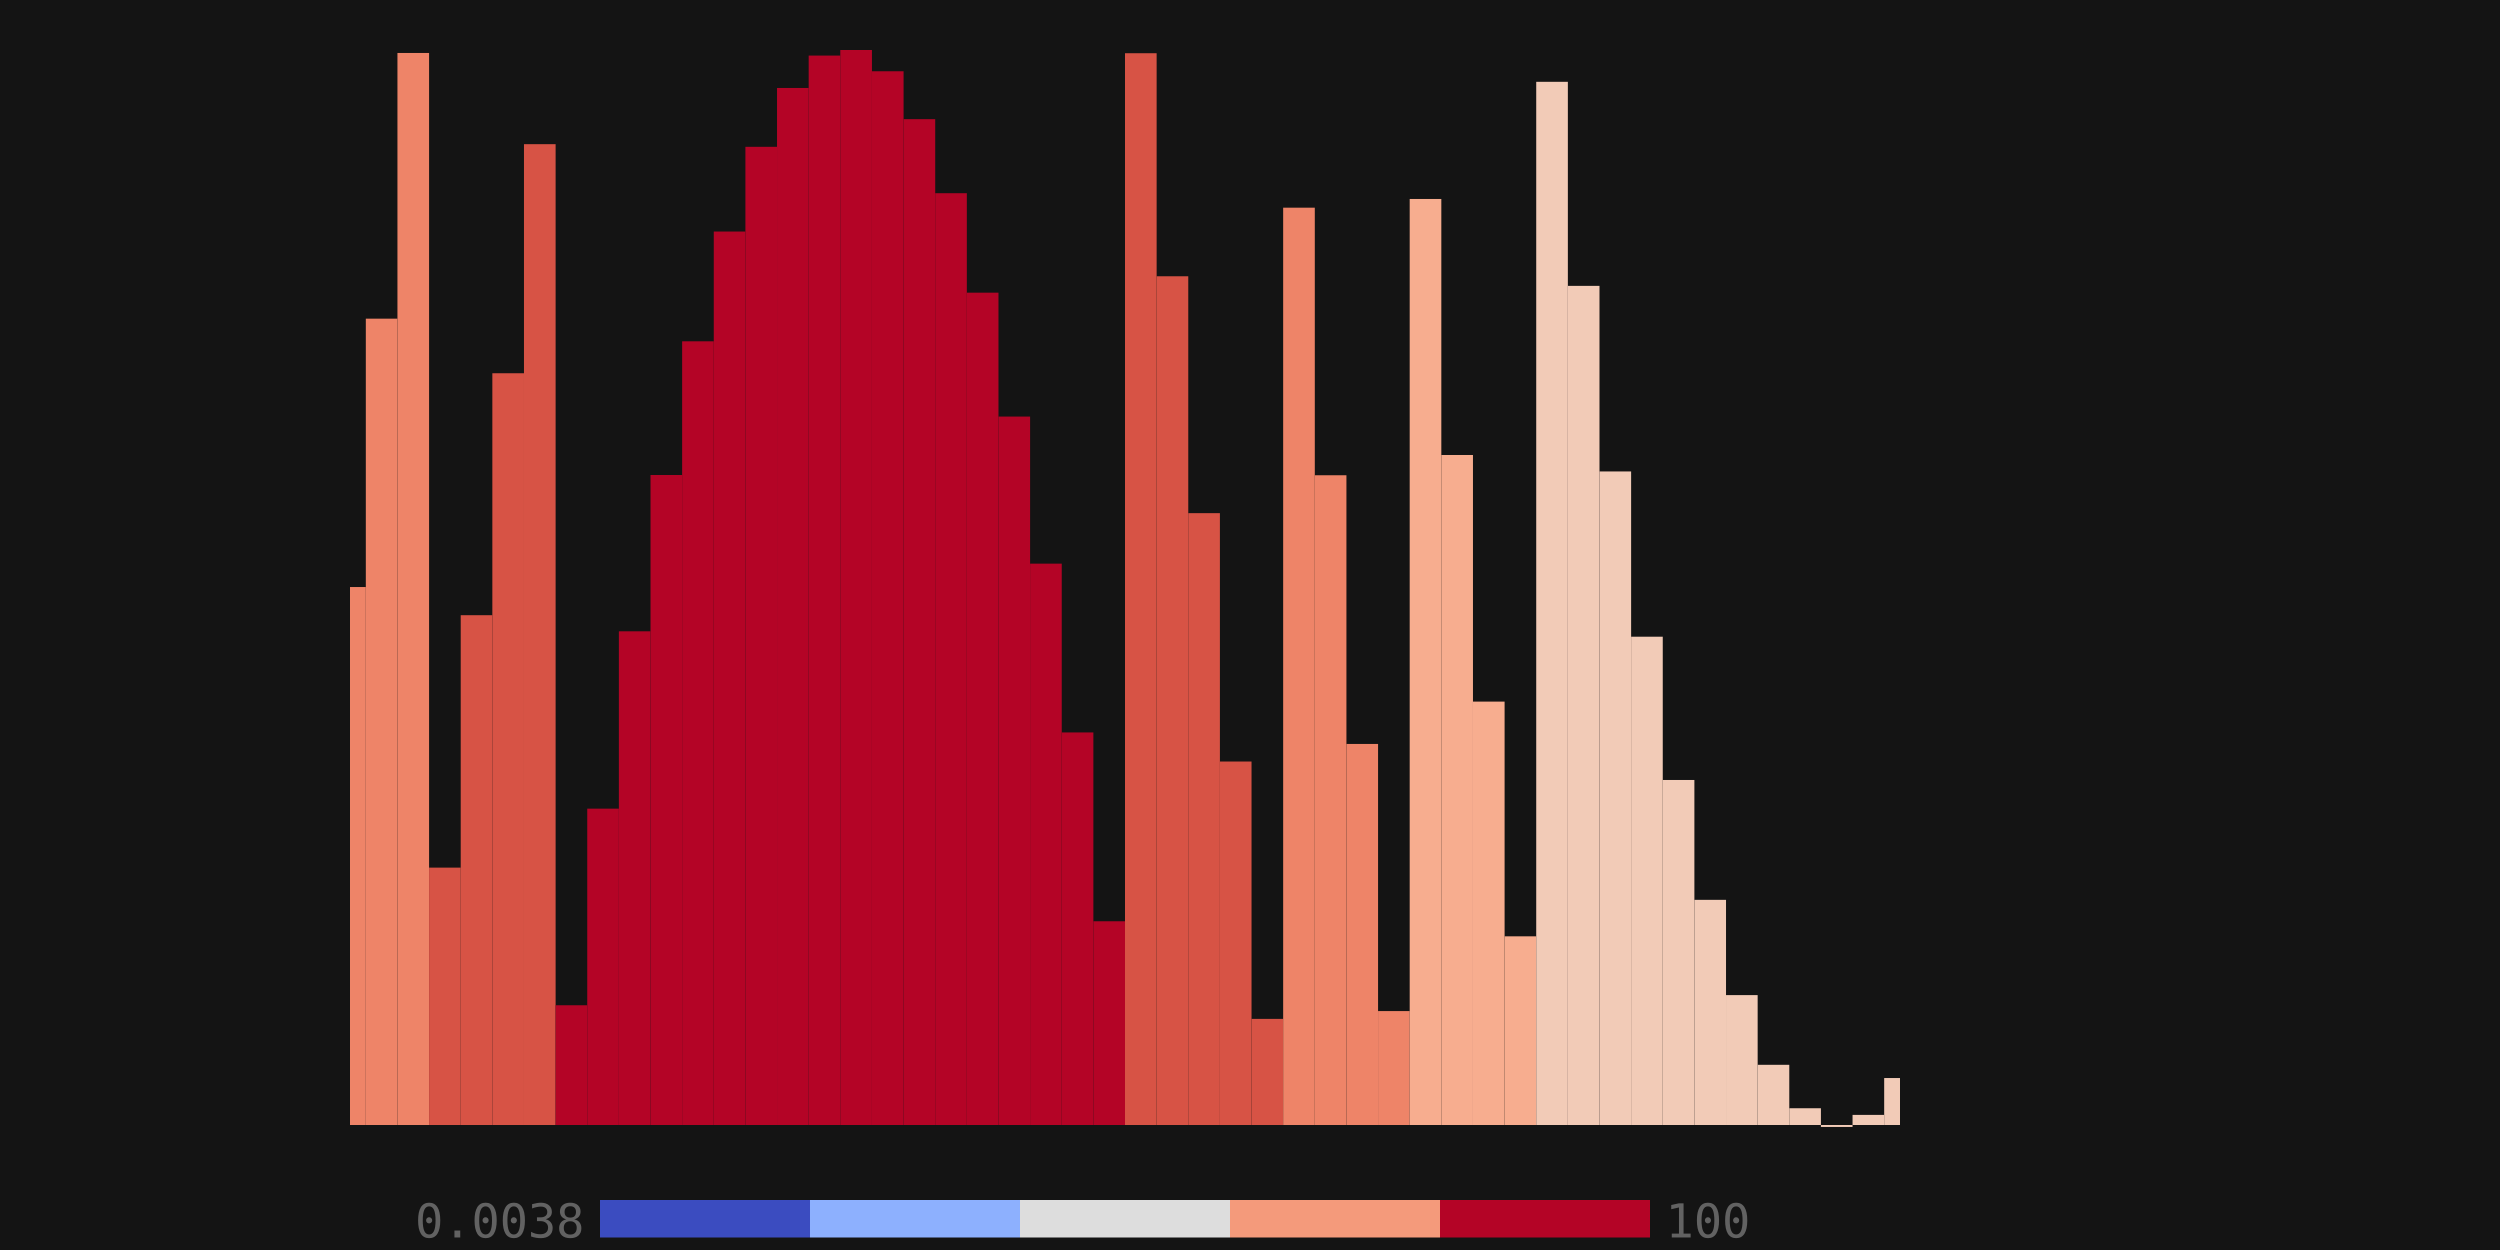
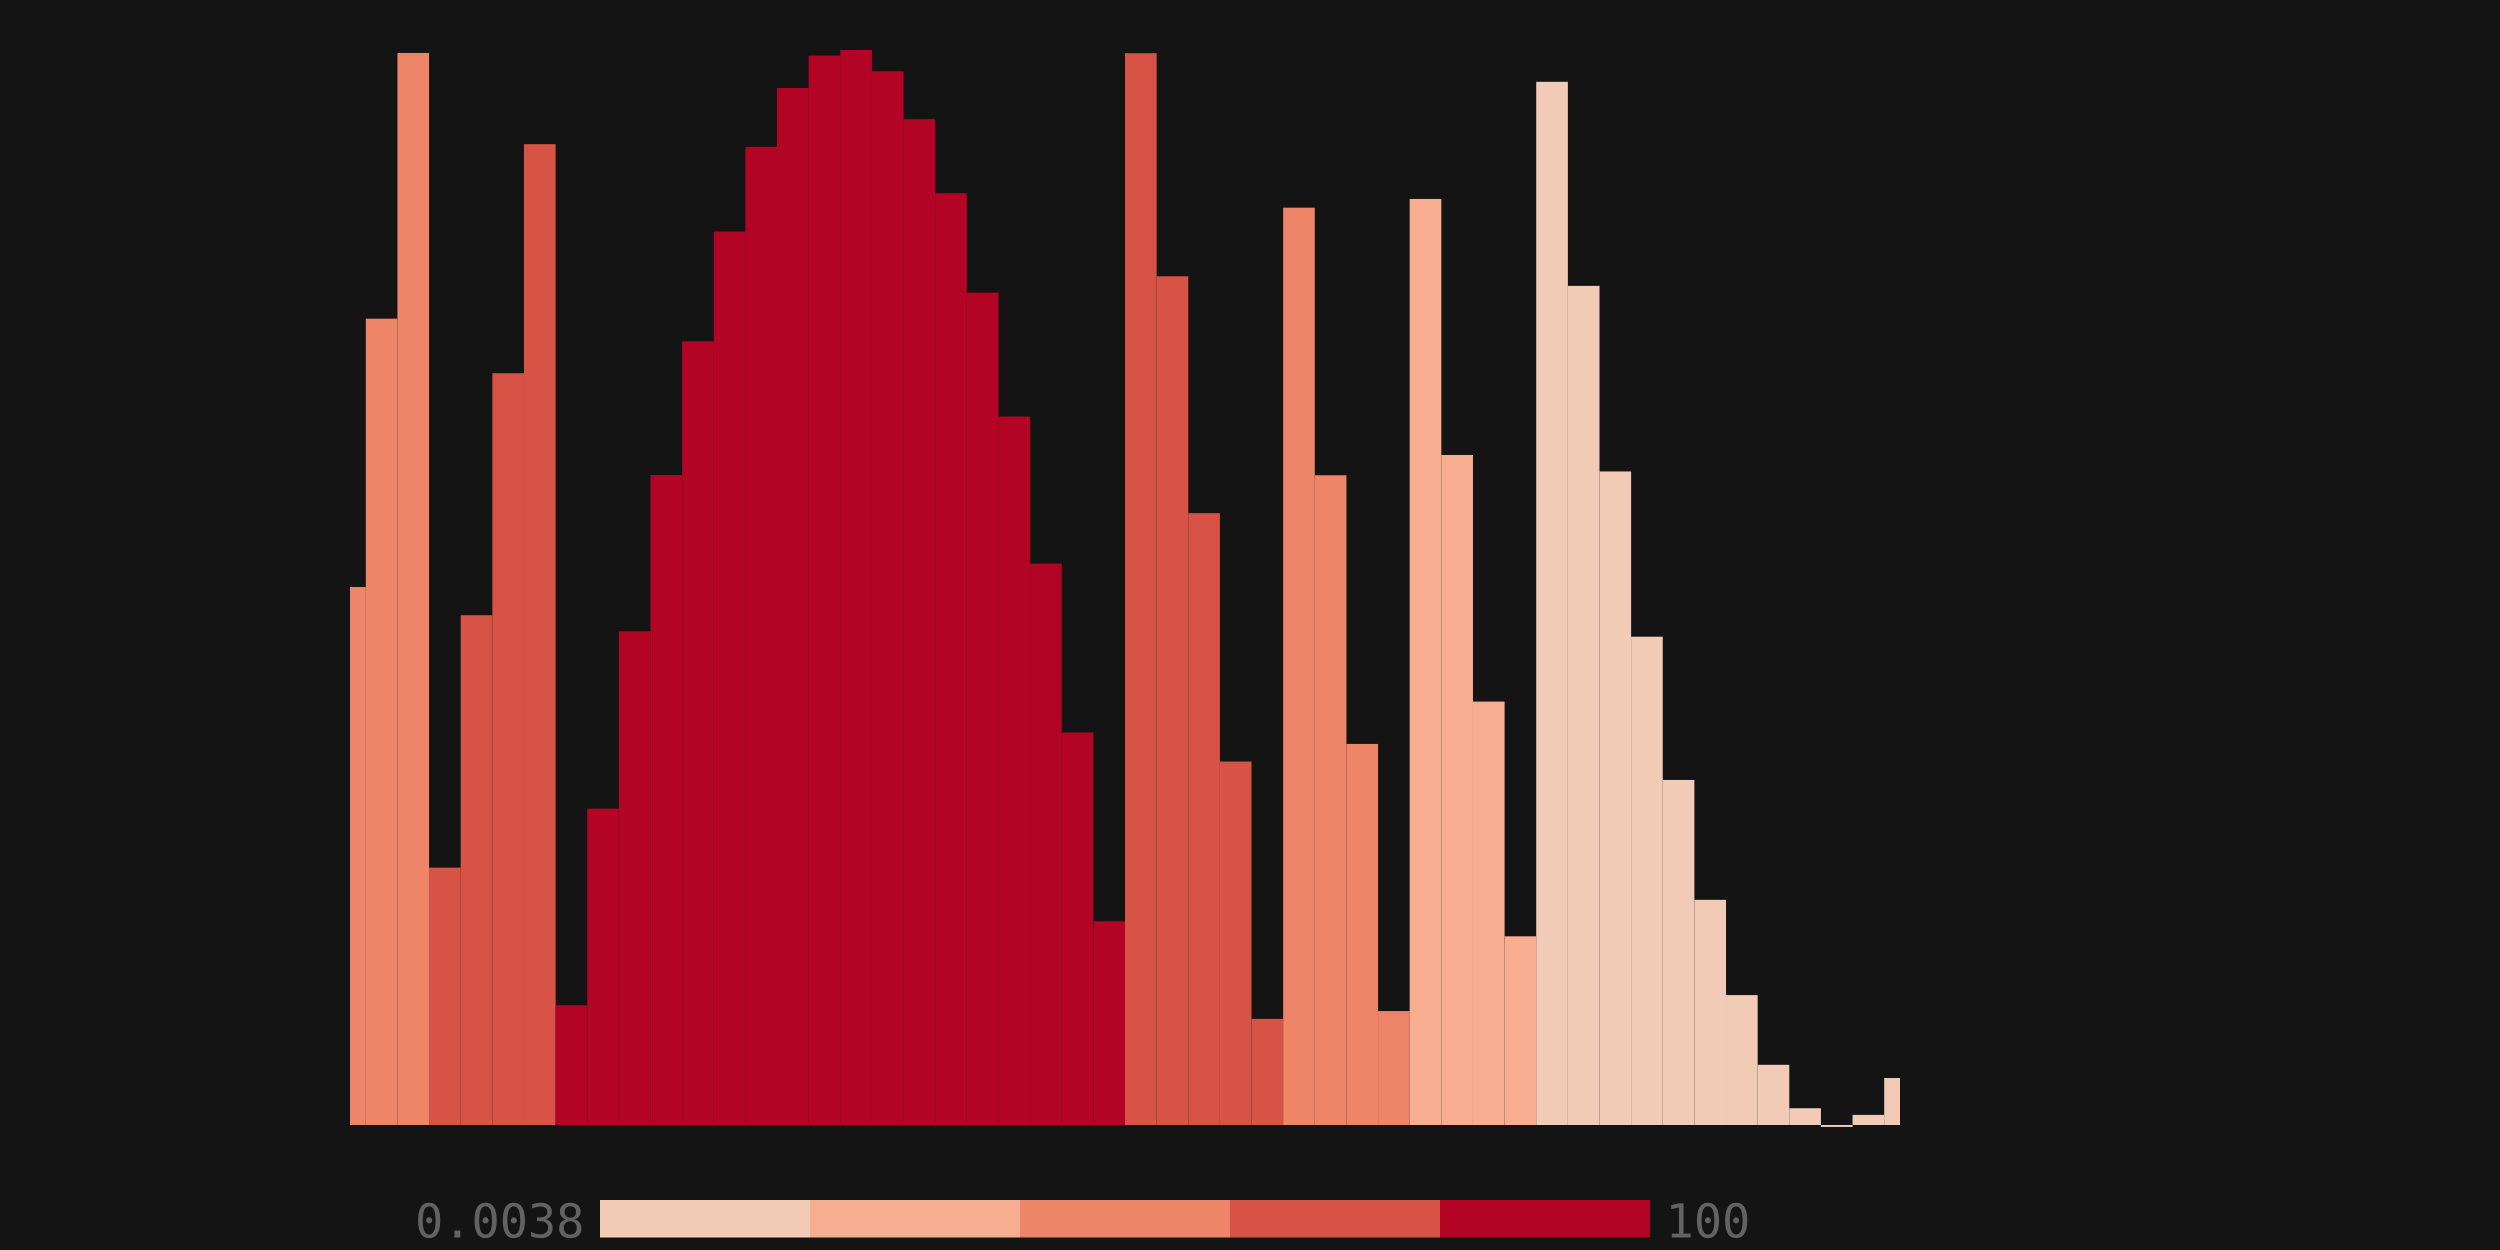
<svg xmlns="http://www.w3.org/2000/svg" viewBox="0 0 640 320" width="640" height="320">
  <rect width="100%" height="100%" fill="#141414" />
  <text x="149.6" y="316.8" text-anchor="end" font-size="12" font-family="monospace" fill="#626262">0.0038</text>
-   <rect x="153.6" y="307.2" width="53.76" height="9.6" fill="#3b4cc0" />
-   <rect x="207.36" y="307.2" width="53.76" height="9.6" fill="#8db0fe" />
-   <rect x="261.12" y="307.2" width="53.76" height="9.6" fill="#dddddd" />
-   <rect x="314.88" y="307.2" width="53.76" height="9.6" fill="#f49a7b" />
+   <rect x="153.6" y="307.2" width="53.76" height="9.6" fill="#f2cbb7" />
+   <rect x="207.36" y="307.2" width="53.76" height="9.6" fill="#f7ad8f" />
+   <rect x="261.12" y="307.2" width="53.76" height="9.6" fill="#ee8468" />
+   <rect x="314.88" y="307.2" width="53.76" height="9.6" fill="#d75345" />
  <rect x="368.64" y="307.2" width="53.76" height="9.6" fill="#b40426" />
  <text x="426.4" y="316.8" text-anchor="start" font-size="12" font-family="monospace" fill="#626262">100</text>
  <rect x="89.6" y="150.28" width="4.049" height="137.72" fill="#ee8468" />
  <rect x="93.649" y="81.577" width="8.098" height="206.423" fill="#ee8468" />
  <rect x="101.747" y="13.561" width="8.098" height="274.439" fill="#ee8468" />
  <rect x="109.845" y="222.111" width="8.098" height="65.889" fill="#d75345" />
  <rect x="117.943" y="157.492" width="8.098" height="130.508" fill="#d75345" />
  <rect x="126.041" y="95.552" width="8.098" height="192.448" fill="#d75345" />
  <rect x="134.139" y="36.908" width="8.098" height="251.092" fill="#d75345" />
  <rect x="142.237" y="257.346" width="8.098" height="30.654" fill="#b40426" />
  <rect x="150.335" y="207.015" width="8.098" height="80.985" fill="#b40426" />
  <rect x="158.433" y="161.615" width="8.098" height="126.385" fill="#b40426" />
  <rect x="166.531" y="121.602" width="8.098" height="166.398" fill="#b40426" />
  <rect x="174.629" y="87.375" width="8.098" height="200.625" fill="#b40426" />
  <rect x="182.727" y="59.275" width="8.098" height="228.725" fill="#b40426" />
  <rect x="190.824" y="37.585" width="8.098" height="250.415" fill="#b40426" />
  <rect x="198.922" y="22.52" width="8.098" height="265.48" fill="#b40426" />
  <rect x="207.02" y="14.23" width="8.098" height="273.77" fill="#b40426" />
  <rect x="215.118" y="12.8" width="8.098" height="275.2" fill="#b40426" />
  <rect x="223.216" y="18.243" width="8.098" height="269.757" fill="#b40426" />
  <rect x="231.314" y="30.504" width="8.098" height="257.496" fill="#b40426" />
  <rect x="239.412" y="49.461" width="8.098" height="238.539" fill="#b40426" />
  <rect x="247.51" y="74.926" width="8.098" height="213.074" fill="#b40426" />
  <rect x="255.608" y="106.642" width="8.098" height="181.358" fill="#b40426" />
  <rect x="263.706" y="144.294" width="8.098" height="143.706" fill="#b40426" />
  <rect x="271.804" y="187.505" width="8.098" height="100.495" fill="#b40426" />
  <rect x="279.902" y="235.844" width="8.098" height="52.156" fill="#b40426" />
  <rect x="288" y="13.627" width="8.098" height="274.373" fill="#d75345" />
  <rect x="296.098" y="70.725" width="8.098" height="217.275" fill="#d75345" />
  <rect x="304.196" y="131.368" width="8.098" height="156.632" fill="#d75345" />
  <rect x="312.294" y="194.95" width="8.098" height="93.05" fill="#d75345" />
  <rect x="320.392" y="260.835" width="8.098" height="27.165" fill="#d75345" />
  <rect x="328.49" y="53.165" width="8.098" height="234.835" fill="#ee8468" />
  <rect x="336.588" y="121.665" width="8.098" height="166.335" fill="#ee8468" />
  <rect x="344.686" y="190.451" width="8.098" height="97.549" fill="#ee8468" />
  <rect x="352.784" y="258.836" width="8.098" height="29.164" fill="#ee8468" />
  <rect x="360.882" y="50.936" width="8.098" height="237.064" fill="#f7ad8f" />
  <rect x="368.98" y="116.479" width="8.098" height="171.521" fill="#f7ad8f" />
  <rect x="377.078" y="179.61" width="8.098" height="108.39" fill="#f7ad8f" />
  <rect x="385.176" y="239.699" width="8.098" height="48.301" fill="#f7ad8f" />
  <rect x="393.273" y="20.944" width="8.098" height="267.056" fill="#f2cbb7" />
  <rect x="401.371" y="73.182" width="8.098" height="214.818" fill="#f2cbb7" />
  <rect x="409.469" y="120.691" width="8.098" height="167.309" fill="#f2cbb7" />
  <rect x="417.567" y="162.996" width="8.098" height="125.004" fill="#f2cbb7" />
  <rect x="425.665" y="199.675" width="8.098" height="88.325" fill="#f2cbb7" />
  <rect x="433.763" y="230.36" width="8.098" height="57.64" fill="#f2cbb7" />
  <rect x="441.861" y="254.747" width="8.098" height="33.253" fill="#f2cbb7" />
  <rect x="449.959" y="272.59" width="8.098" height="15.41" fill="#f2cbb7" />
  <rect x="458.057" y="283.711" width="8.098" height="4.289" fill="#f2cbb7" />
  <rect x="466.155" y="288" width="8.098" height="0.5" fill="#f2cbb7" />
  <rect x="474.253" y="285.413" width="8.098" height="2.587" fill="#f2cbb7" />
  <rect x="482.351" y="275.977" width="4.049" height="12.023" fill="#f2cbb7" />
</svg>
